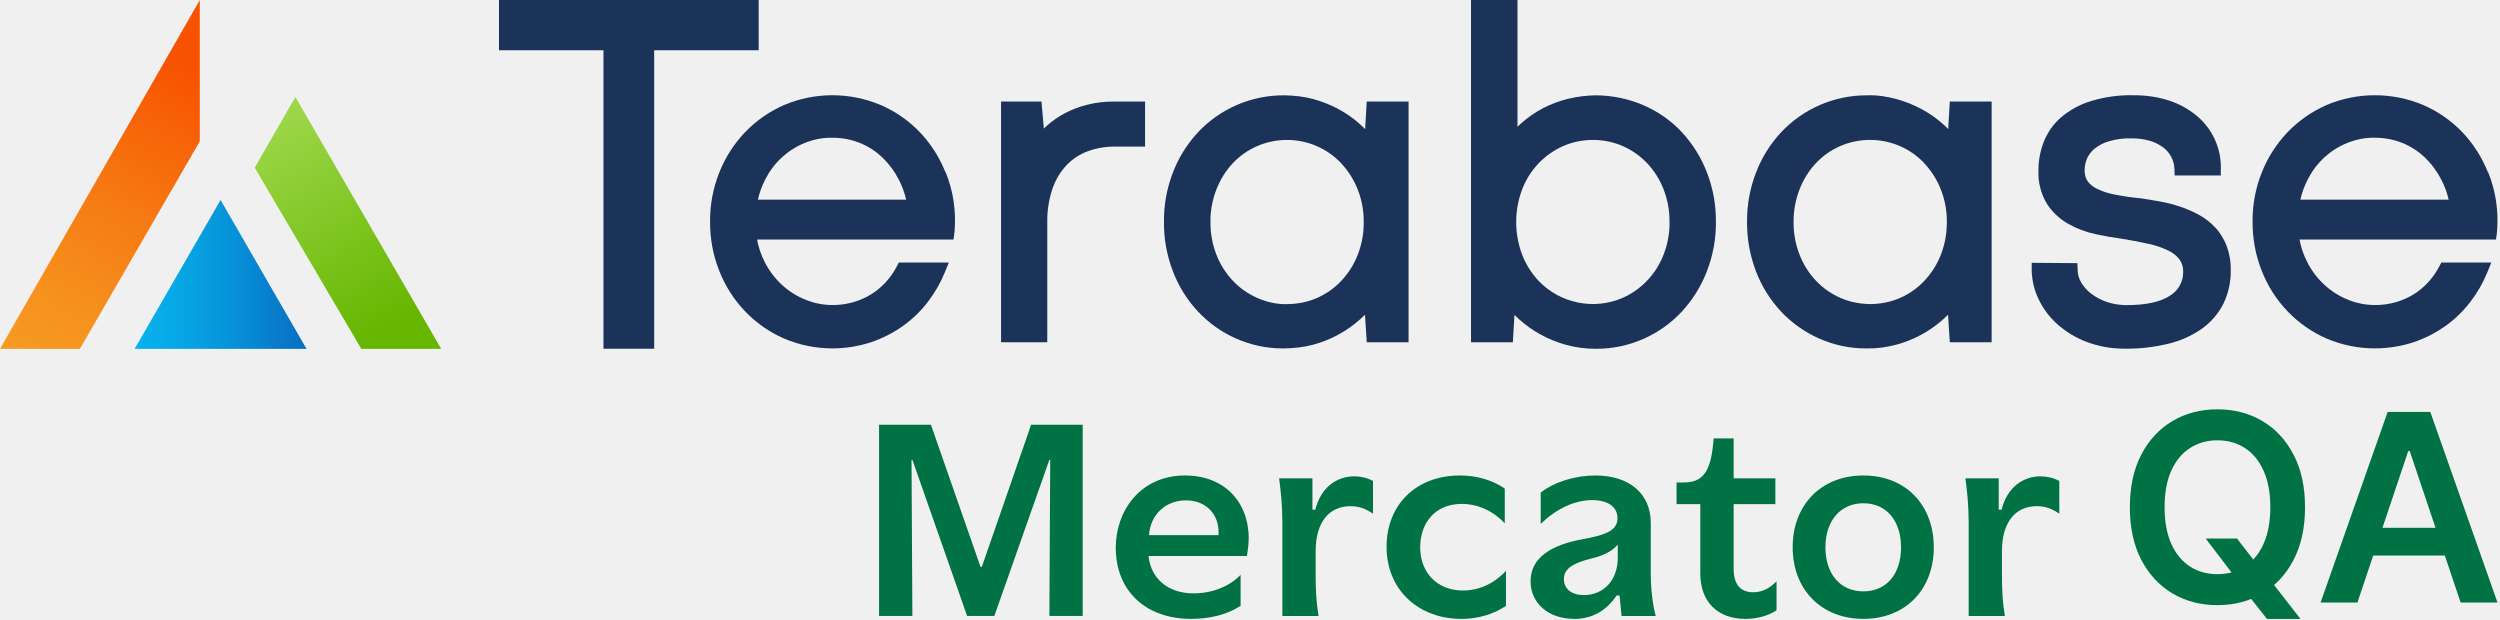
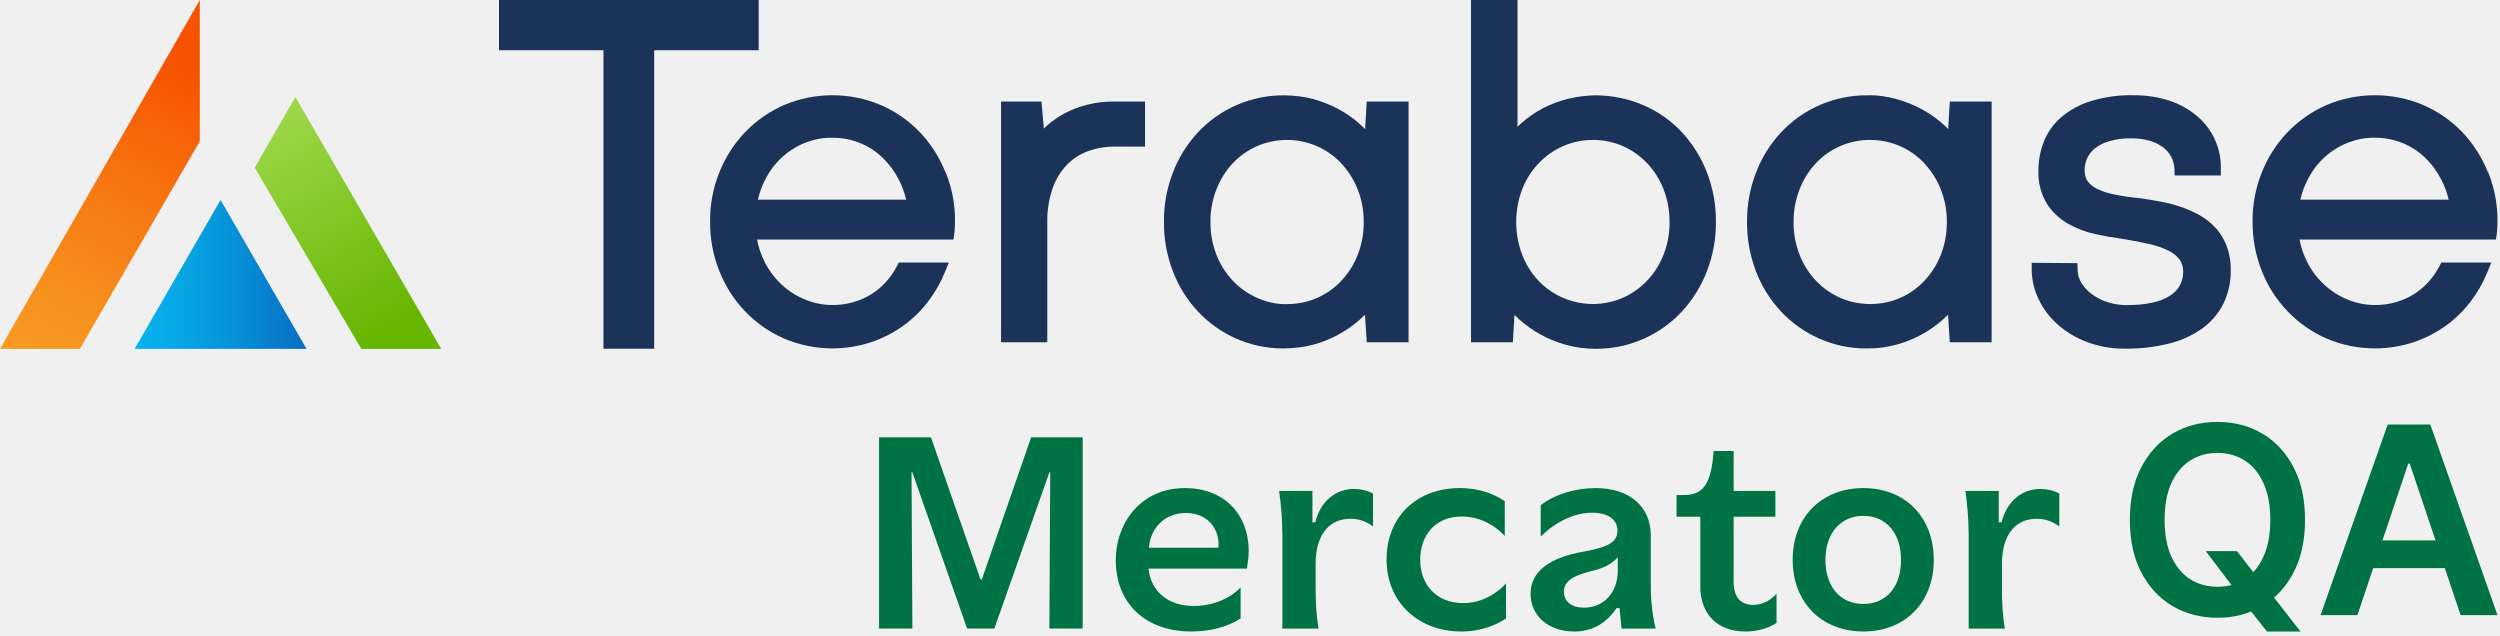
- <svg xmlns="http://www.w3.org/2000/svg" width="496" height="123" viewBox="0 0 496 123" fill="none">
+ <svg xmlns="http://www.w3.org/2000/svg" width="496" height="126" viewBox="0 0 496 126" fill="none">
  <g clip-path="url(#clip0_5769_45264)">
    <path d="M215.77 20.76C214.22 21.14 212.72 21.71 211.3 22.45C209.97 23.14 208.74 24.01 207.62 25.01C207.45 25.17 207.27 25.33 207.1 25.5L206.63 20.15H198.61V67.91H207.78V44.14C207.74 41.87 208.08 39.62 208.8 37.47C209.39 35.73 210.31 34.17 211.54 32.83C212.7 31.6 214.14 30.64 215.71 30.05C217.49 29.38 219.36 29.07 221.26 29.08H227.18V20.15H220.98C219.24 20.13 217.46 20.34 215.75 20.77" fill="#1B3359" />
    <path d="M270.84 25.61C270.53 25.3 270.21 24.99 269.89 24.7C268.59 23.53 267.15 22.51 265.62 21.68C264.02 20.82 262.33 20.14 260.58 19.66C258.7 19.15 256.77 18.95 254.83 18.91C248.33 18.86 242.07 21.53 237.64 26.29C235.49 28.62 233.82 31.3 232.69 34.27C231.49 37.39 230.9 40.67 230.93 44.02C230.9 47.37 231.5 50.66 232.69 53.79C233.82 56.77 235.49 59.45 237.65 61.78C239.81 64.08 242.35 65.89 245.22 67.16C248.19 68.47 251.32 69.13 254.52 69.13H254.77C256.69 69.09 258.62 68.9 260.49 68.4C263.93 67.49 267.17 65.74 269.83 63.37C270.16 63.07 270.49 62.76 270.81 62.44L271.16 67.9H279.46V20.14H271.16L270.84 25.61ZM266.05 32.36C267.47 33.86 268.57 35.59 269.34 37.52C270.17 39.59 270.58 41.78 270.56 44.04C270.59 46.29 270.18 48.49 269.36 50.59C268.6 52.52 267.5 54.25 266.08 55.75C264.7 57.2 263.08 58.34 261.26 59.13C259.39 59.95 257.39 60.32 255.33 60.34C253.37 60.4 251.32 59.94 249.44 59.11C247.62 58.31 245.99 57.17 244.62 55.73C243.21 54.24 242.11 52.51 241.36 50.59C240.54 48.49 240.13 46.29 240.16 44.04V43.21C240.24 41.25 240.64 39.34 241.37 37.51C242.12 35.59 243.21 33.85 244.61 32.36C245.98 30.91 247.6 29.78 249.41 28.99C253.18 27.36 257.49 27.35 261.25 28.99C263.07 29.79 264.7 30.92 266.07 32.37" fill="#1B3359" />
    <path d="M333.75 26.3C329.35 21.53 323.11 18.97 316.68 18.91C312.96 18.96 309.33 19.78 306.07 21.5C304.55 22.3 303.12 23.29 301.84 24.43C301.58 24.66 301.32 24.9 301.07 25.14V0H291.85V67.91H300.15L300.47 62.48C300.79 62.8 301.11 63.1 301.45 63.4C302.75 64.56 304.19 65.58 305.74 66.42C307.33 67.28 309.03 67.96 310.79 68.44C312.64 68.94 314.55 69.2 316.45 69.2H316.76C323.15 69.2 329.3 66.52 333.68 61.81C335.84 59.47 337.51 56.78 338.65 53.81C339.86 50.68 340.46 47.39 340.44 44.03C340.47 40.69 339.88 37.41 338.68 34.28C337.55 31.32 335.89 28.64 333.75 26.3ZM331.23 44.01V44.84C331.16 46.81 330.75 48.74 330.03 50.58C329.28 52.51 328.17 54.23 326.75 55.72C325.37 57.16 323.74 58.3 321.92 59.1C316.26 61.57 309.56 60.21 305.28 55.75C303.87 54.25 302.77 52.51 302.02 50.59C300.41 46.37 300.41 41.72 302.02 37.5C302.77 35.58 303.88 33.85 305.29 32.37C306.68 30.93 308.3 29.79 310.12 28.98C312 28.17 314.02 27.76 316.05 27.76C318.08 27.76 320.08 28.17 321.96 28.98C323.78 29.79 325.4 30.93 326.77 32.36C328.18 33.85 329.28 35.58 330.03 37.51C330.85 39.59 331.25 41.78 331.23 44.01Z" fill="#1B3359" />
    <path d="M386.53 25.61C386.22 25.3 385.9 24.99 385.58 24.7C384.28 23.53 382.84 22.51 381.31 21.68C379.71 20.82 378.02 20.14 376.27 19.66C374.39 19.15 372.45 18.84 370.52 18.91C364.02 18.86 357.77 21.53 353.33 26.29C351.18 28.62 349.51 31.3 348.38 34.27C347.18 37.39 346.59 40.67 346.61 44.02C346.59 47.37 347.18 50.66 348.37 53.79C349.5 56.77 351.17 59.45 353.33 61.78C355.49 64.08 358.04 65.88 360.9 67.16C363.86 68.47 367 69.13 370.2 69.13H370.45C372.35 69.16 374.3 68.9 376.17 68.4C379.62 67.49 382.85 65.74 385.51 63.37C385.84 63.07 386.17 62.76 386.49 62.44L386.84 67.9H395.14V20.14H386.84L386.52 25.61H386.53ZM381.74 32.36C383.15 33.85 384.26 35.59 385.03 37.51C385.86 39.59 386.27 41.77 386.25 44.03C386.27 46.28 385.87 48.48 385.05 50.58C384.29 52.51 383.19 54.24 381.77 55.74C380.39 57.19 378.77 58.33 376.95 59.12C375.08 59.94 373.08 60.31 371.02 60.33C368.99 60.29 367.01 59.93 365.13 59.1C363.31 58.3 361.68 57.16 360.31 55.72C358.9 54.23 357.8 52.5 357.05 50.58C356.23 48.49 355.82 46.28 355.85 44.03V44C355.83 41.76 356.24 39.58 357.06 37.5C357.81 35.58 358.9 33.84 360.3 32.35C361.67 30.9 363.29 29.77 365.1 28.98C368.86 27.35 373.18 27.35 376.94 28.98C378.76 29.78 380.39 30.91 381.76 32.36" fill="#1B3359" />
    <path d="M439.51 45.16C438.58 44.13 437.48 43.28 436.27 42.62C435.08 41.97 433.83 41.43 432.55 41C431.26 40.57 429.93 40.22 428.57 39.98C427.26 39.74 425.99 39.53 424.69 39.34C422.93 39.18 421.16 38.92 419.41 38.57C418.2 38.34 417.03 37.95 415.91 37.39C415.2 37.04 414.58 36.51 414.16 35.92C413.76 35.3 413.57 34.58 413.59 33.79C413.59 33 413.75 32.23 414.05 31.5C414.37 30.74 414.88 30.07 415.5 29.55C416.35 28.86 417.3 28.35 418.34 28.05C419.83 27.61 421.36 27.4 422.96 27.45C424.12 27.46 425.32 27.59 426.48 27.92C427.43 28.19 428.31 28.62 429.11 29.2C429.78 29.69 430.35 30.34 430.74 31.06C431.14 31.79 431.36 32.62 431.4 33.44L431.46 34.81H440.6L440.62 33.4C440.68 29.34 438.92 25.54 435.81 22.95C434.19 21.62 432.36 20.61 430.37 19.96C428.1 19.22 425.74 18.89 423.41 18.9C420.5 18.81 417.61 19.22 414.82 20.06C412.62 20.73 410.62 21.83 408.86 23.33C407.35 24.65 406.18 26.34 405.45 28.22C404.76 30.03 404.42 31.93 404.43 33.8C404.32 36.13 404.9 38.42 406.13 40.47C407.19 42.09 408.65 43.46 410.34 44.41C412.01 45.35 413.82 46.04 415.69 46.44C417.52 46.84 419.3 47.15 420.91 47.36C422.97 47.69 424.75 48.03 426.37 48.4C427.72 48.69 429.03 49.15 430.27 49.75C431.13 50.16 431.88 50.78 432.43 51.49C432.92 52.2 433.18 53.07 433.14 54C433.16 55.85 432.21 57.6 430.6 58.61C428.74 59.89 425.8 60.54 421.84 60.54C420.54 60.51 419.29 60.34 418.06 59.93C416.95 59.56 415.9 59.01 414.95 58.31C414.13 57.7 413.45 56.95 412.92 56.07C412.47 55.32 412.22 54.47 412.2 53.59L412.16 52.21L403.09 52.14V53.59C403.12 55.55 403.58 57.53 404.42 59.28C405.32 61.19 406.56 62.87 408.13 64.28C409.84 65.81 411.8 67 413.95 67.82C416.32 68.72 418.8 69.17 421.3 69.17H421.63C424.51 69.22 427.38 68.88 430.18 68.2C432.56 67.64 434.79 66.65 436.81 65.25C438.61 63.98 440.1 62.27 441.12 60.27C442.12 58.19 442.63 55.87 442.58 53.61C442.62 51.96 442.34 50.34 441.76 48.77C441.24 47.43 440.5 46.22 439.54 45.15" fill="#1B3359" />
    <path d="M99 0V9.97H119.73V69.19H129.79V9.97H150.52V0H99Z" fill="#1B3359" />
    <path d="M187.59 34.2C186.78 32.18 185.89 30.71 185.43 29.98C184.21 28.06 183.01 26.76 182.49 26.22C180.28 23.92 177.69 22.12 174.77 20.85C168.66 18.25 161.65 18.24 155.53 20.85C152.62 22.13 150.02 23.94 147.81 26.24C145.61 28.56 143.89 31.24 142.71 34.21C141.47 37.33 140.85 40.61 140.88 43.97C140.86 47.34 141.47 50.64 142.71 53.76C143.89 56.75 145.6 59.44 147.82 61.76C150.02 64.06 152.62 65.88 155.55 67.16C158.61 68.47 161.88 69.12 165.16 69.12C167.68 69.12 170.21 68.73 172.66 67.95C174.93 67.2 177.08 66.13 179.05 64.74C180.95 63.4 182.64 61.78 184.06 59.93C185.45 58.13 186.59 56.15 187.45 54.04L188.25 52.08H178.33L177.93 52.85C177.33 53.99 176.59 55.06 175.71 56.01C174.84 56.95 173.86 57.77 172.78 58.43C171.67 59.11 170.47 59.62 169.23 59.97C167.94 60.33 166.6 60.52 165.25 60.52C163.41 60.52 161.6 60.19 159.88 59.49C158.15 58.81 156.58 57.83 155.22 56.59C153.78 55.28 152.61 53.74 151.73 52.01C151 50.59 150.49 49.09 150.2 47.53H189.17C189.25 47.04 189.34 46.42 189.4 45.7C189.42 45.42 189.49 44.51 189.47 43.3C189.45 42.06 189.34 41.06 189.26 40.43C189.24 40.25 189.16 39.66 189.03 38.97C188.8 37.78 188.4 36.11 187.63 34.19H187.59V34.2ZM150.36 39.61C150.68 38.23 151.16 36.9 151.81 35.63C152.65 33.98 153.75 32.5 155.1 31.25C156.44 30.02 157.96 29.05 159.64 28.37C161.41 27.66 163.26 27.28 165.17 27.33H165.19C168.92 27.33 172.4 28.7 175.08 31.26C176.41 32.54 177.51 34.03 178.35 35.69C178.99 36.94 179.47 38.26 179.79 39.62H150.36V39.61Z" fill="#1B3359" />
    <path d="M39.64 0L0 69.21H15.85L39.64 28.03V0Z" fill="url(#paint0_linear_5769_45264)" />
    <path d="M493.62 34.2C492.81 32.18 491.92 30.71 491.46 29.98C490.24 28.06 489.04 26.76 488.52 26.22C486.31 23.92 483.72 22.12 480.8 20.85C474.69 18.25 467.68 18.24 461.56 20.85C458.65 22.13 456.05 23.94 453.84 26.24C451.64 28.56 449.92 31.24 448.74 34.21C447.5 37.33 446.88 40.61 446.91 43.97C446.89 47.34 447.5 50.64 448.74 53.76C449.92 56.75 451.63 59.44 453.85 61.76C456.05 64.06 458.65 65.88 461.58 67.16C464.64 68.47 467.91 69.12 471.19 69.12C473.71 69.12 476.24 68.73 478.69 67.95C480.96 67.2 483.11 66.13 485.08 64.74C486.98 63.4 488.67 61.78 490.09 59.93C491.48 58.13 492.62 56.15 493.48 54.04L494.28 52.08H484.36L483.96 52.85C483.36 53.99 482.62 55.06 481.74 56.01C480.87 56.95 479.89 57.77 478.81 58.43C477.7 59.11 476.5 59.62 475.26 59.97C473.97 60.33 472.63 60.52 471.28 60.52C469.44 60.52 467.63 60.19 465.91 59.49C464.18 58.81 462.61 57.83 461.25 56.59C459.81 55.28 458.64 53.74 457.76 52.01C457.03 50.59 456.52 49.09 456.23 47.53H495.2C495.28 47.04 495.37 46.42 495.43 45.7C495.45 45.42 495.52 44.51 495.5 43.3C495.48 42.06 495.37 41.06 495.29 40.43C495.27 40.25 495.19 39.66 495.06 38.97C494.83 37.78 494.43 36.11 493.66 34.19H493.62V34.2ZM456.39 39.61C456.71 38.23 457.19 36.9 457.84 35.63C458.68 33.98 459.78 32.5 461.13 31.25C462.47 30.02 463.99 29.05 465.67 28.37C467.44 27.66 469.29 27.28 471.2 27.33H471.22C474.95 27.33 478.43 28.7 481.11 31.26C482.44 32.54 483.54 34.03 484.38 35.69C485.02 36.94 485.5 38.26 485.82 39.62H456.39V39.61Z" fill="#1B3359" />
    <path d="M60.81 69.21H26.71L43.76 39.68L60.81 69.21Z" fill="url(#paint1_linear_5769_45264)" />
    <path d="M71.68 69.21H87.53L58.6 19.24L50.54 33.27L71.68 69.21Z" fill="url(#paint2_linear_5769_45264)" />
-     <path d="M194.516 112.435H194.806L204.576 84.265H214.806V122.205H208.196L208.366 91.225H208.196L197.276 122.205H191.876L181.016 91.225H180.846L181.016 122.205H174.406V84.265H184.696L194.526 112.435H194.516Z" fill="#007244" />
-     <path d="M247.736 106.915C247.736 107.955 247.616 108.815 247.396 110.305H227.856C228.376 114.965 231.876 117.725 236.826 117.725C240.386 117.725 243.896 116.405 246.136 114.045V120.195C243.436 121.975 239.926 122.785 236.306 122.785C227.336 122.785 221.366 117.265 221.366 108.645C221.366 101.405 226.196 94.335 235.106 94.335C242.866 94.335 247.756 99.505 247.756 106.925L247.736 106.915ZM235.316 99.275C231.176 99.275 228.246 102.145 227.956 106.175H241.746C242.036 102.265 239.446 99.275 235.306 99.275H235.316Z" fill="#007244" />
-     <path d="M254.406 103.065C254.406 100.655 254.176 97.775 253.776 94.905H260.386V101.115H260.966C262.056 96.635 265.276 94.505 268.666 94.505C269.926 94.505 271.256 94.795 272.406 95.425V101.925C270.906 100.885 269.586 100.425 267.926 100.425C263.616 100.425 261.026 103.705 261.026 109.335V113.995C261.026 117.045 261.146 119.575 261.606 122.215H254.426V103.075L254.406 103.065Z" fill="#007244" />
-     <path d="M289.867 122.785C281.757 122.785 275.097 117.325 275.097 108.475C275.097 100.145 280.957 94.335 289.637 94.335C292.967 94.335 295.957 95.195 298.547 96.925V103.825C296.307 101.415 293.257 99.975 289.987 99.975C284.817 99.975 281.767 103.655 281.767 108.595C281.767 113.535 285.047 117.155 290.277 117.155C293.497 117.155 296.537 115.715 298.787 113.245V120.205C296.257 121.925 293.097 122.795 289.877 122.795L289.867 122.785Z" fill="#007244" />
-     <path d="M312.286 122.785C307.226 122.785 303.666 119.685 303.666 115.315C303.666 110.945 307.286 108.125 314.296 106.925C318.896 106.065 320.906 105.145 320.906 102.785C320.906 100.605 319.066 99.225 315.906 99.225C312.346 99.225 308.776 100.945 305.676 103.935V97.725C308.436 95.595 312.516 94.335 316.536 94.335C323.266 94.335 327.516 97.955 327.516 103.765V113.995C327.516 116.865 327.916 120.085 328.496 122.215H321.716L321.316 118.135H320.746C318.566 121.355 315.686 122.795 312.296 122.795L312.286 122.785ZM315.446 110.885C311.826 111.805 310.276 112.955 310.276 114.905C310.276 116.855 311.826 118.065 314.246 118.065C318.036 118.065 320.966 115.245 320.966 110.645V108.055C319.706 109.495 317.976 110.295 315.446 110.875V110.885Z" fill="#007244" />
-     <path d="M346.246 122.785C340.846 122.785 337.336 119.455 337.336 113.765V100.025H332.626V95.715H334.126C338.146 95.715 339.526 93.185 339.986 86.975H343.956V94.905H352.236V100.025H343.956V112.905C343.956 115.955 345.336 117.505 347.806 117.505C349.526 117.505 351.026 116.815 352.466 115.325V121.075C350.976 122.105 348.676 122.795 346.256 122.795L346.246 122.785Z" fill="#007244" />
-     <path d="M383.666 108.585C383.666 116.915 378.086 122.785 369.696 122.785C361.306 122.785 355.666 116.925 355.666 108.585C355.666 100.245 361.246 94.335 369.696 94.335C378.146 94.335 383.666 100.255 383.666 108.585ZM362.166 108.585C362.166 113.875 365.096 117.325 369.696 117.325C374.296 117.325 377.166 113.875 377.166 108.585C377.166 103.295 374.236 99.845 369.696 99.845C365.156 99.845 362.166 103.295 362.166 108.585Z" fill="#007244" />
-     <path d="M390.567 103.065C390.567 100.655 390.337 97.775 389.937 94.905H396.547V101.115H397.127C398.217 96.635 401.437 94.505 404.827 94.505C406.087 94.505 407.417 94.795 408.567 95.425V101.925C407.067 100.885 405.747 100.425 404.087 100.425C399.777 100.425 397.187 103.705 397.187 109.335V113.995C397.187 117.045 397.307 119.575 397.767 122.215H390.587V103.075L390.567 103.065Z" fill="#007244" />
-     <path d="M437.616 106.841H443.821L447.495 111.605L450.118 114.707L456.414 122.795H449.767L445.483 117.366L443.654 114.781L437.616 106.841ZM457.319 100.636C457.319 104.711 456.556 108.201 455.029 111.106C453.515 113.999 451.447 116.215 448.825 117.754C446.215 119.293 443.254 120.062 439.943 120.062C436.631 120.062 433.664 119.293 431.042 117.754C428.432 116.203 426.364 113.981 424.838 111.088C423.324 108.182 422.566 104.699 422.566 100.636C422.566 96.561 423.324 93.077 424.838 90.184C426.364 87.279 428.432 85.057 431.042 83.518C433.664 81.979 436.631 81.21 439.943 81.21C443.254 81.21 446.215 81.979 448.825 83.518C451.447 85.057 453.515 87.279 455.029 90.184C456.556 93.077 457.319 96.561 457.319 100.636ZM450.431 100.636C450.431 97.768 449.982 95.349 449.083 93.379C448.197 91.397 446.966 89.901 445.39 88.892C443.815 87.87 441.999 87.359 439.943 87.359C437.887 87.359 436.071 87.87 434.495 88.892C432.92 89.901 431.682 91.397 430.784 93.379C429.897 95.349 429.454 97.768 429.454 100.636C429.454 103.504 429.897 105.93 430.784 107.912C431.682 109.881 432.92 111.377 434.495 112.399C436.071 113.408 437.887 113.913 439.943 113.913C441.999 113.913 443.815 113.408 445.39 112.399C446.966 111.377 448.197 109.881 449.083 107.912C449.982 105.93 450.431 103.504 450.431 100.636Z" fill="#007244" />
-     <path d="M467.712 119.545H460.4L473.714 81.727H482.171L495.503 119.545H488.191L478.09 89.483H477.795L467.712 119.545ZM467.952 104.717H487.895V110.22H467.952V104.717Z" fill="#007244" />
+     <path d="M194.516 114.935H194.806L204.576 86.765H214.806V124.705H208.196L208.366 93.725H208.196L197.276 124.705H191.876L181.016 93.725H180.846L181.016 124.705H174.406V86.765H184.696L194.526 114.935H194.516Z" fill="#007244" />
+     <path d="M247.736 109.415C247.736 110.455 247.616 111.315 247.396 112.805H227.856C228.376 117.465 231.876 120.225 236.826 120.225C240.386 120.225 243.896 118.905 246.136 116.545V122.695C243.436 124.475 239.926 125.285 236.306 125.285C227.336 125.285 221.366 119.765 221.366 111.145C221.366 103.905 226.196 96.835 235.106 96.835C242.866 96.835 247.756 102.005 247.756 109.425L247.736 109.415ZM235.316 101.775C231.176 101.775 228.246 104.645 227.956 108.675H241.746C242.036 104.765 239.446 101.775 235.306 101.775H235.316Z" fill="#007244" />
+     <path d="M254.406 105.565C254.406 103.155 254.176 100.275 253.776 97.405H260.386V103.615H260.966C262.056 99.135 265.276 97.005 268.666 97.005C269.926 97.005 271.256 97.295 272.406 97.925V104.425C270.906 103.385 269.586 102.925 267.926 102.925C263.616 102.925 261.026 106.205 261.026 111.835V116.495C261.026 119.545 261.146 122.075 261.606 124.715H254.426V105.575L254.406 105.565Z" fill="#007244" />
+     <path d="M289.867 125.285C281.757 125.285 275.097 119.825 275.097 110.975C275.097 102.645 280.957 96.835 289.637 96.835C292.967 96.835 295.957 97.695 298.547 99.425V106.325C296.307 103.915 293.257 102.475 289.987 102.475C284.817 102.475 281.767 106.155 281.767 111.095C281.767 116.035 285.047 119.655 290.277 119.655C293.497 119.655 296.537 118.215 298.787 115.745V122.705C296.257 124.425 293.097 125.295 289.877 125.295L289.867 125.285Z" fill="#007244" />
+     <path d="M312.286 125.285C307.226 125.285 303.666 122.185 303.666 117.815C303.666 113.445 307.286 110.625 314.296 109.425C318.896 108.565 320.906 107.645 320.906 105.285C320.906 103.105 319.066 101.725 315.906 101.725C312.346 101.725 308.776 103.445 305.676 106.435V100.225C308.436 98.095 312.516 96.835 316.536 96.835C323.266 96.835 327.516 100.455 327.516 106.265V116.495C327.516 119.365 327.916 122.585 328.496 124.715H321.716L321.316 120.635H320.746C318.566 123.855 315.686 125.295 312.296 125.295L312.286 125.285ZM315.446 113.385C311.826 114.305 310.276 115.455 310.276 117.405C310.276 119.355 311.826 120.565 314.246 120.565C318.036 120.565 320.966 117.745 320.966 113.145V110.555C319.706 111.995 317.976 112.795 315.446 113.375V113.385Z" fill="#007244" />
+     <path d="M346.246 125.285C340.846 125.285 337.336 121.955 337.336 116.265V102.525H332.626V98.215H334.126C338.146 98.215 339.526 95.685 339.986 89.475H343.956V97.405H352.236V102.525H343.956V115.405C343.956 118.455 345.336 120.005 347.806 120.005C349.526 120.005 351.026 119.315 352.466 117.825V123.575C350.976 124.605 348.676 125.295 346.256 125.295L346.246 125.285Z" fill="#007244" />
+     <path d="M383.666 111.085C383.666 119.415 378.086 125.285 369.696 125.285C361.306 125.285 355.666 119.425 355.666 111.085C355.666 102.745 361.246 96.835 369.696 96.835C378.146 96.835 383.666 102.755 383.666 111.085ZM362.166 111.085C362.166 116.375 365.096 119.825 369.696 119.825C374.296 119.825 377.166 116.375 377.166 111.085C377.166 105.795 374.236 102.345 369.696 102.345C365.156 102.345 362.166 105.795 362.166 111.085Z" fill="#007244" />
+     <path d="M390.567 105.565C390.567 103.155 390.337 100.275 389.937 97.405H396.547V103.615H397.127C398.217 99.135 401.437 97.005 404.827 97.005C406.087 97.005 407.417 97.295 408.567 97.925V104.425C407.067 103.385 405.747 102.925 404.087 102.925C399.777 102.925 397.187 106.205 397.187 111.835V116.495C397.187 119.545 397.307 122.075 397.767 124.715H390.587V105.575L390.567 105.565Z" fill="#007244" />
+     <path d="M437.616 109.341H443.821L447.495 114.105L450.118 117.207L456.414 125.295H449.767L445.483 119.866L443.654 117.281L437.616 109.341ZM457.319 103.136C457.319 107.211 456.556 110.701 455.029 113.606C453.515 116.499 451.447 118.715 448.825 120.254C446.215 121.793 443.254 122.562 439.943 122.562C436.631 122.562 433.664 121.793 431.042 120.254C428.432 118.703 426.364 116.481 424.838 113.588C423.324 110.682 422.566 107.199 422.566 103.136C422.566 99.061 423.324 95.577 424.838 92.684C426.364 89.779 428.432 87.557 431.042 86.018C433.664 84.479 436.631 83.71 439.943 83.71C443.254 83.71 446.215 84.479 448.825 86.018C451.447 87.557 453.515 89.779 455.029 92.684C456.556 95.577 457.319 99.061 457.319 103.136ZM450.431 103.136C450.431 100.268 449.982 97.849 449.083 95.879C448.197 93.897 446.966 92.401 445.39 91.392C443.815 90.37 441.999 89.859 439.943 89.859C437.887 89.859 436.071 90.37 434.495 91.392C432.92 92.401 431.682 93.897 430.784 95.879C429.897 97.849 429.454 100.268 429.454 103.136C429.454 106.004 429.897 108.43 430.784 110.412C431.682 112.381 432.92 113.877 434.495 114.899C436.071 115.908 437.887 116.413 439.943 116.413C441.999 116.413 443.815 115.908 445.39 114.899C446.966 113.877 448.197 112.381 449.083 110.412C449.982 108.43 450.431 106.004 450.431 103.136Z" fill="#007244" />
+     <path d="M467.712 122.045H460.4L473.714 84.227H482.171L495.503 122.045H488.191L478.09 91.983H477.795L467.712 122.045ZM467.952 107.217H487.895V112.72H467.952V107.217Z" fill="#007244" />
  </g>
  <defs>
    <linearGradient id="paint0_linear_5769_45264" x1="5.83" y1="72.58" x2="45.71" y2="3.5" gradientUnits="userSpaceOnUse">
      <stop stop-color="#F69B22" />
      <stop offset="0.18" stop-color="#F6911D" />
      <stop offset="0.48" stop-color="#F67812" />
      <stop offset="0.84" stop-color="#F75200" />
    </linearGradient>
    <linearGradient id="paint1_linear_5769_45264" x1="26.71" y1="54.44" x2="60.81" y2="54.44" gradientUnits="userSpaceOnUse">
      <stop stop-color="#07B2ED" />
      <stop offset="0.22" stop-color="#07A9E7" />
      <stop offset="0.59" stop-color="#0790D7" />
      <stop offset="1" stop-color="#086EC1" />
    </linearGradient>
    <linearGradient id="paint2_linear_5769_45264" x1="52.57" y1="22.72" x2="81.44" y2="72.73" gradientUnits="userSpaceOnUse">
      <stop stop-color="#9ED84C" />
      <stop offset="0.85" stop-color="#66B600" />
    </linearGradient>
    <clipPath id="clip0_5769_45264">
-       <rect width="495.504" height="122.795" fill="white" />
+       <rect width="495.504" height="125.295" fill="white" />
    </clipPath>
  </defs>
</svg>
